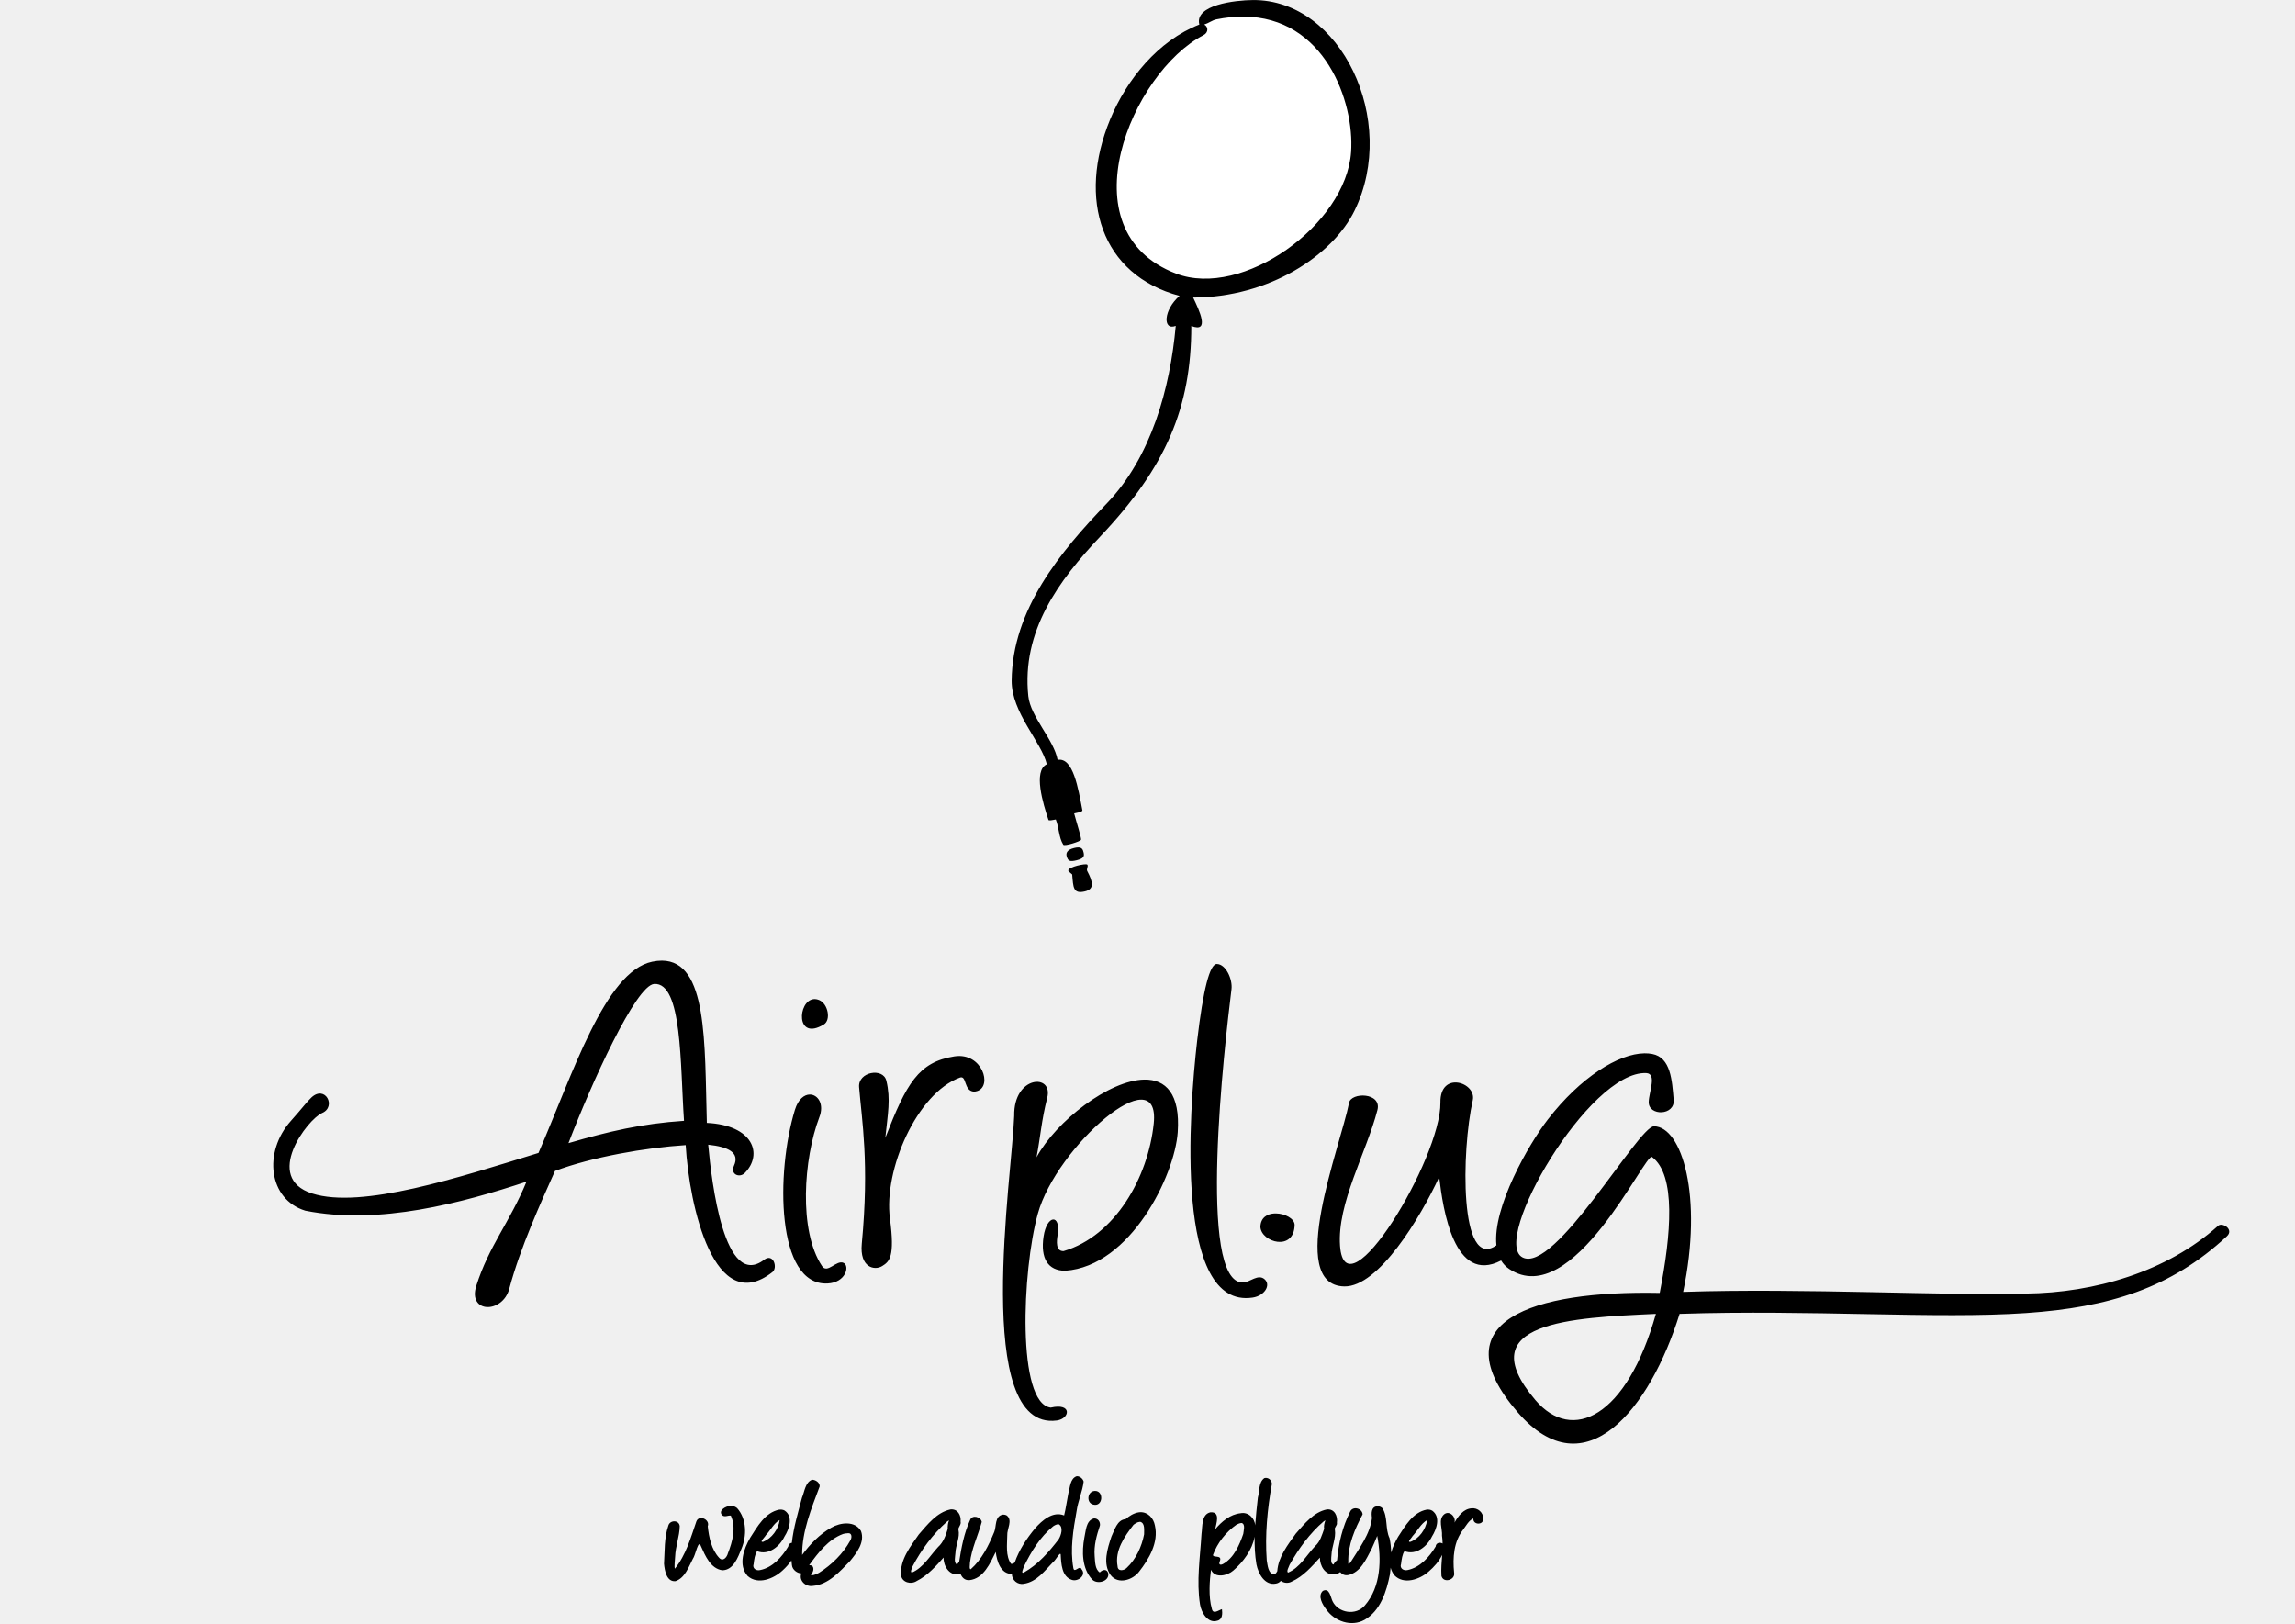
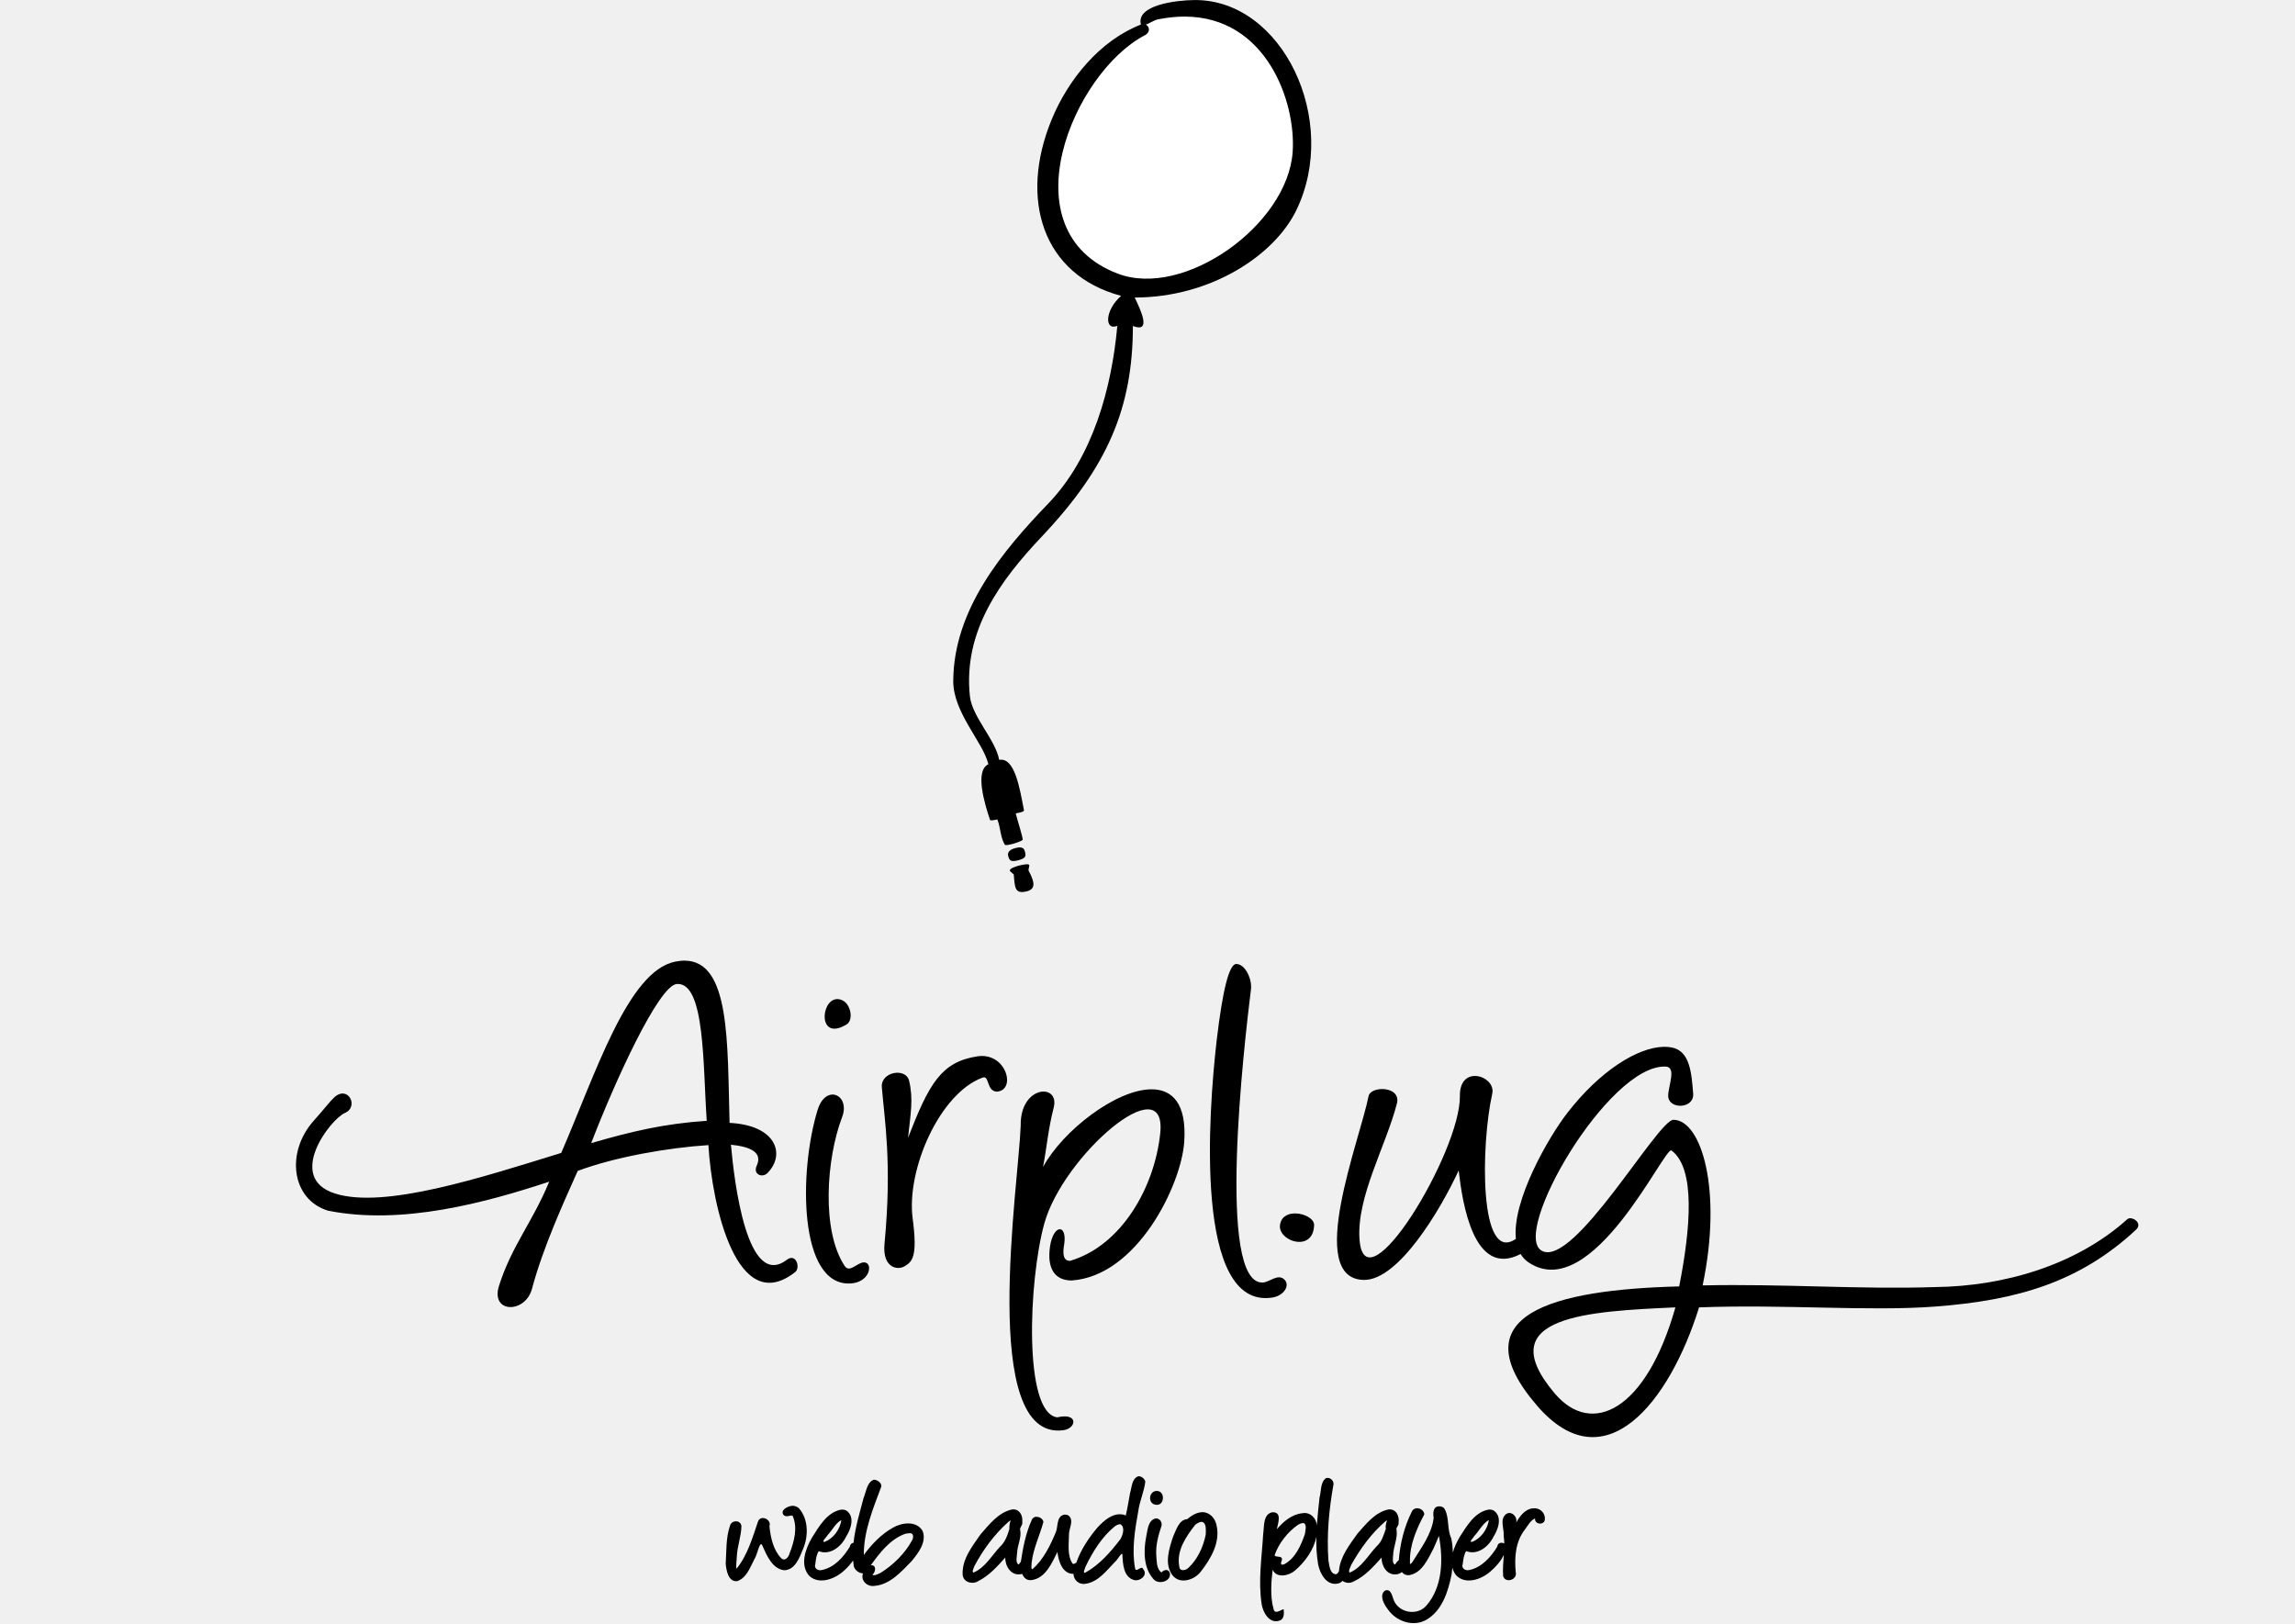
<svg xmlns="http://www.w3.org/2000/svg" width="1414" height="1000" id="svg2" version="1.1">
  <defs id="defs4" />
  <g id="layer1" transform="translate(831.0945,-154.9355)">
-     <path style="fill:#ffffff;fill-opacity:1;stroke:none" d="m -88.366,164.894 -2.931,8.792 -21.002,13.188 -20.026,24.91 -13.188,32.725 0,34.678 6.35,27.352 28.817,22.468 32.236,2.931 39.074,-16.118 L -4.356,287 7.366,253.299 4.436,211.294 -16.567,176.616 -42.942,161.475 -69.805,159.033 z" id="path3934" />
-     <path style="font-size:12px;font-style:normal;font-variant:normal;font-weight:normal;font-stretch:normal;line-height:125%;letter-spacing:0px;word-spacing:0px;fill:#000000;fill-opacity:1;stroke:none;font-family:Angelina;-inkscape-font-specification:Angelina" d="M 771.906 0.031 C 761.076 0.13 735.824 2.934 738.938 15.125 C 713.592 25.018 694.149 48.965 684 73.531 C 663.636 122.822 678.441 169.4 726.75 182.281 C 716.784 190.959 716.265 203.914 724.406 200.781 C 720.931 239.186 709.32 281.688 681.844 310.25 C 653.252 339.972 623.653 375.641 623.312 419.375 C 623.16 438.99 641.644 457.043 644.969 470.844 C 636.466 474.864 642.579 494.997 646.031 505.312 C 647.594 505.611 647.857 505.241 650.5 504.875 C 652.517 509.924 652.313 515.964 655.094 520.406 C 655.808 521.547 665.742 518.409 666.062 517.375 C 666.383 516.341 663.222 506.581 661.812 501.156 C 663.859 500.632 666.437 500.438 666.906 499.344 C 664.325 485.886 661.263 466.381 651.625 468.156 C 649.299 455.582 634.905 441.669 633.562 428.875 C 629.353 388.775 652.221 357.695 677.969 330.469 C 718.448 287.666 733.974 251.076 734 200.844 C 745.716 205.364 738.802 191.038 735.125 183.312 C 781.823 183.257 821.012 157.507 834.594 129.719 C 861.705 74.251 826.138 -0.462 771.906 0.031 z M 766 10.219 C 816.204 10.374 834.559 62.75 832.438 93.594 C 829.336 138.674 765.366 184.178 724.594 168.562 C 655.825 142.225 697.323 44.586 741.438 21.688 C 744.8 19.942 744.417 16.341 741.938 15.125 C 744.536 14.329 747.001 12.415 749.375 11.938 C 755.263 10.754 760.807 10.203 766 10.219 z M 664.094 522.094 C 663.472 522.111 662.735 522.224 661.844 522.438 C 657.088 523.578 656.685 525.839 657.25 527.688 C 658.057 530.33 658.921 531.114 663.375 530 C 667.829 528.886 668.19 527.467 667.594 525.125 C 667.206 523.6 666.789 522.019 664.094 522.094 z M 669 532.469 C 665.915 532.431 656.078 534.897 658.594 537 L 660.594 538.75 C 661.274 546.736 661.157 550.876 668.344 549.219 C 674.354 547.833 673.501 543.489 669.844 536.594 C 669.213 535.404 670.763 533.593 669.875 532.656 C 669.766 532.541 669.441 532.474 669 532.469 z M 407.875 591.844 C 405.998 591.829 403.998 592.055 401.844 592.5 C 372.749 598.516 352.919 661.658 331.781 710.312 C 282.854 725.411 222.799 745.023 192.344 735.312 C 161.889 725.602 189.505 689.58 198.469 685.719 C 207.432 681.857 200.376 668.19 191.844 676.188 C 188.944 678.905 186.365 682.586 179.312 690.469 C 161.931 709.898 165.493 739.003 188.125 745.906 C 233.647 754.984 284.985 741.02 324.375 728.031 C 314.053 753.088 301.208 767.617 293.438 792.25 C 288.085 809.219 309.67 809.432 313.781 794 C 320.595 768.426 333.378 740.625 341.938 721.406 C 364.812 712.818 397.614 707.094 422.469 705.5 C 424.684 743.357 440.178 811.85 475.938 783.719 C 479.248 781.115 476.605 772.066 471.031 775.969 C 446.293 795.283 438.379 728.041 436.344 705.25 C 448.839 706.554 455.926 710.125 452.219 718.219 C 449.783 723.538 455.659 725.964 458.906 722.656 C 470.191 711.157 464.19 693.193 435.5 691.812 C 434.127 642.404 436.028 592.07 407.875 591.844 z M 749.719 593.906 C 745.361 593.858 741.339 609.463 737.625 640.938 C 732.474 685.585 723.654 806.752 771.812 799.438 C 779.166 798.321 783.145 791.75 779.188 788.188 C 775.23 784.625 770.1 789.953 766.094 790.156 C 737.293 791.62 754.581 643.185 758.75 609.469 C 759.512 603.307 755.273 593.968 749.719 593.906 z M 403.062 606.219 C 420.434 605.091 419.043 655.976 421.438 690.531 C 395.221 692.275 374.973 697.092 350.25 704.281 C 364.514 667.11 391.816 606.949 403.062 606.219 z M 502.125 615.531 C 501.857 615.522 501.6 615.539 501.344 615.562 C 491.417 616.49 490.048 641.823 507.594 631.156 C 512.105 628.414 510.205 618.394 504.688 616.125 C 503.788 615.755 502.929 615.56 502.125 615.531 z M 1013.219 648.938 C 997.079 649.172 973.813 663.655 953.656 689.688 C 941.826 704.967 919.531 743.935 921.969 767.25 C 899.046 783.302 900.418 708.77 907.406 677.875 C 909.894 666.877 887.176 659.436 887.469 679.25 C 887.975 713.554 828.793 811.456 825.625 767.562 C 823.74 741.447 841.918 710.028 848.656 683.906 C 851.488 672.929 832.302 672.772 831.156 679.531 C 825.957 706.068 792.003 791.86 828.25 792.562 C 849.378 792.972 875.196 750.073 886.719 725.125 C 888.998 744.954 895.919 791.689 924.875 776.594 C 926.115 778.643 927.744 780.404 929.844 781.812 C 969.097 808.016 1013.701 709.727 1017.844 712.812 C 1032.688 723.872 1029.695 760.425 1022.594 796.562 C 943.955 795.001 886.56 813.974 935.094 870.125 C 976.783 918.357 1016.667 867.823 1034.844 809.469 C 1115.534 806.785 1193.353 812.771 1248.375 808.969 C 1299.338 805.447 1337.501 793.738 1372.031 761.656 C 1376.574 757.435 1369.229 752.873 1366.656 755.188 C 1335.172 783.511 1290.657 796.511 1248.125 796.969 C 1202.056 798.518 1110.416 793.437 1037.031 795.938 C 1049.383 737.045 1036.254 694.064 1019.062 693.906 C 1009.42 693.816 957.804 785.144 938.031 774.656 C 918.406 764.247 978.988 659.548 1014.281 661.125 C 1021.036 661.425 1015.922 672.829 1015.812 678.969 C 1015.699 687.746 1032.142 687.428 1031.188 677.531 C 1030.182 665.774 1029.468 651.502 1018 649.344 C 1016.494 649.06 1014.888 648.913 1013.219 648.938 z M 591.219 650.594 C 590.177 650.576 589.073 650.664 587.938 650.844 C 565.924 654.332 558.429 667.564 545.469 701 C 547.004 686.069 548.863 677.369 546.125 665.875 C 544.131 657.508 528.548 660.326 529.312 669.781 C 530.947 689.985 535.702 716.483 530.969 766.281 C 529.571 780.981 538.828 782.956 543.531 780.031 C 548.025 777.238 551.464 774.442 548.312 750.688 C 544.341 720.759 564.898 673.565 591.406 663.906 C 595.732 662.33 593.64 672.065 600.031 672.562 C 611.703 671.944 606.849 650.854 591.219 650.594 z M 705.156 665.125 C 683.44 665.398 650.769 690.644 638.625 713 C 641.018 700.684 641.636 690.4 645.219 676.344 C 649.082 661.187 624.426 662.556 624.875 687.469 C 623.661 723.255 598.88 882.002 651.125 875.156 C 659.264 874.09 660.728 864.143 647.375 867.219 C 626.468 864.643 629.717 782.967 639.406 747.844 C 650.918 706.114 715.206 650.577 710.844 692.25 C 707.374 725.392 687.087 761.434 655.281 770.812 C 650.4 770.915 650.917 764.872 651.688 760.531 C 653.55 747.838 644.999 748.265 642.969 761.812 C 640.956 775.247 645.639 782.906 656.312 782.906 C 696.655 780.115 723.783 724.138 725.625 697.594 C 727.277 673.777 718.186 664.961 705.156 665.125 z M 498.938 674.344 C 495.547 674.355 491.793 677.144 489.75 683.812 C 478.023 722.085 478.133 792.272 509.875 790.75 C 521.185 790.208 523.669 779.923 519.75 778.062 C 515.372 775.985 509.79 785.021 506.469 780.031 C 491.913 758.163 495.162 713.793 504.75 688.5 C 508.039 680.214 503.893 674.327 498.938 674.344 z M 785.25 747.594 C 780.746 747.809 776.706 750.161 776.562 755.875 L 776.562 755.906 C 777.122 765.474 797.354 771.217 797.656 754.594 C 797.521 750.752 791.657 747.669 786.156 747.594 C 785.853 747.59 785.55 747.579 785.25 747.594 z M 1020.25 809.469 C 1002.27 873.175 968.69 889.295 945.969 862.562 C 904.947 814.299 968.447 811.894 1020.25 809.469 z M 663.406 909.5 C 659.274 910.881 659.325 916.424 658.25 919.938 C 657.33 924.426 656.687 929.505 655.625 933.656 C 648.732 930.836 641.999 936.764 637.781 941.562 C 632.56 947.818 627.884 954.901 625.188 962.656 C 624.47 963.232 623.731 963.689 622.906 963.438 C 619.501 958.557 620.523 951.674 620.594 945.906 C 620.335 942.01 624.174 936.538 620.188 933.625 C 619.445 933.263 618.552 933.091 617.719 933.188 C 612.788 934.202 614.003 940.274 612.594 943.781 C 609.153 952.119 604.948 960.794 598.094 966.812 C 597.025 966.812 597.655 963.92 597.594 962.906 C 598.552 954.265 602.609 945.963 604.875 937.656 C 604.309 934.437 598.946 933.022 597.656 936.531 C 593.993 944.565 592.308 953.47 590.969 962.188 C 590.46 962.743 590.03 963.347 589.688 963.906 C 587.406 962.917 588.583 958.797 588.656 956.781 C 588.803 952.017 591.571 947.193 590.531 942.5 C 590.134 941.101 592.384 939.411 591.844 937.5 C 592.273 933.586 590.045 929.458 585.594 929.969 C 577.186 931.759 571.482 939.217 566.094 945.375 C 560.979 952.727 554.476 960.908 555.125 970.375 C 555.685 974.956 561.272 976.391 564.812 974.062 C 571.43 970.747 576.646 964.9 581.375 959.594 C 581.208 964.677 584.764 970.729 590.531 969.906 C 590.955 969.899 591.391 969.821 591.812 969.688 C 592.752 971.977 594.441 973.713 597.281 973.531 C 606.014 972.598 610.059 963.086 613.5 956.156 C 614.143 961.767 616.583 969.834 623.438 969.656 C 623.392 973.446 626.931 976.555 630.844 975.75 C 638.649 974.656 643.791 967.609 648.906 962.312 C 650.333 961.435 653.259 955.654 653.531 957.781 C 653.82 963.352 654.11 971.413 660.469 973.375 C 664.106 974.637 669.557 970.455 666.375 966.812 C 665.285 963.829 661.873 969.611 661.312 966.062 C 659.246 954.592 661.242 942.459 663.312 931 C 664.151 924.85 666.944 918.912 667.656 912.812 C 667.2 911.007 665.278 909.418 663.406 909.5 z M 779.875 910.531 C 779.586 910.535 779.294 910.576 779 910.656 C 775.364 913.234 776.104 918.827 775 922.688 C 774.379 928.344 773.733 934.089 773.344 939.844 C 773.1 935.301 769.029 931.313 764.312 932.312 C 757.914 932.987 752.658 937.447 748.688 942.188 C 749.287 938.772 752.234 931.27 745.781 931.719 C 740.068 932.976 740.967 940.673 740.281 945.031 C 739.439 959.455 737.075 974.169 739.375 988.531 C 740.164 993.46 744.143 1000.42 750.031 998.531 C 753.296 997.78 753.189 994.064 752.875 991.406 C 750.794 991.999 747.412 994.892 746.656 991.219 C 744.438 983.727 745.295 973.42 746.125 967.125 C 748.491 972.573 756.21 970.814 759.844 967.625 C 766.008 962.318 771.499 954.926 773.031 946.719 C 772.905 952.467 773.165 958.177 774.125 963.812 C 775.241 969.501 779.233 976.969 786.094 975.656 C 787.295 975.48 788.396 974.847 789.125 973.969 C 791.011 975.347 793.755 975.647 795.938 974.375 C 802.942 971.236 808.295 965.06 813.219 959.656 C 813.174 964.569 816.284 970.367 821.906 969.969 C 823.233 970.004 824.6 969.441 825.719 968.562 C 826.834 969.915 828.421 970.729 830.5 970.406 C 838.23 968.935 841.776 960.495 845.094 954.25 C 846.326 951.634 847.438 948.944 848.531 946.25 C 851.273 960.597 850.867 977.626 840.875 989.156 C 835.496 995.517 824.543 993.899 821 986.5 C 819.803 984.076 819.202 977.996 815.031 980.156 C 811.658 983.295 814.881 988.65 817.125 991.562 C 822.192 998.889 832.556 1002.525 840.656 998.031 C 850.551 992.439 854.299 980.437 856.375 969.906 C 856.537 968.561 856.69 967.214 856.812 965.844 C 857.238 967.486 857.984 969.067 859.125 970.531 C 864.926 976.575 874.752 973.085 880.219 968.25 C 883.505 965.441 886.637 961.946 888.531 957.969 C 888.223 962.287 887.812 966.598 888.094 970.875 C 889.234 975.664 896.847 973.449 895.906 968.875 C 894.982 959.653 895.661 949.845 901.531 942.344 C 903.385 939.899 904.858 936.822 907.781 935.5 C 907.396 939.603 913.932 939.74 913.812 935.875 C 914.099 931.873 910.46 928.763 906.531 929.281 C 901.59 929.688 898.403 934.134 896.156 938.062 C 897.164 934.458 892.923 930.264 889.656 933.062 C 885.955 936.323 888.804 941.963 888.438 946.125 C 888.667 947.732 888.787 949.357 888.812 950.969 C 887.199 950.009 884.758 950.448 884.531 952.812 C 880.663 959.295 874.864 965.759 867.188 967.312 C 864.838 967.867 862.214 966.262 863.219 963.562 C 863.553 960.915 863.989 957.489 865.344 955.656 C 872.47 958.398 879.265 952.796 882.25 946.656 C 885.118 942.122 887.729 934.578 882.469 930.75 C 881.432 930.111 880.172 929.93 878.969 930.094 C 870.545 931.733 865.755 940.117 861.438 946.781 C 859.73 949.668 858.069 953.072 857.125 956.594 C 857.042 953.556 856.775 950.569 856.125 947.656 C 853.378 941.857 855.184 934.696 851.781 929.25 C 850.956 928.412 849.719 927.912 848.531 928.062 C 844.788 928.191 844.87 932.517 845.312 935.188 C 844.1 945.288 837.503 953.773 832.281 962.25 C 831.525 963.332 830.43 964.496 830.719 962.344 C 830.382 951.867 834.827 941.898 839.531 933 C 839.268 929.16 833.378 927.631 831.781 931.469 C 827.228 940.564 824.664 950.817 823.844 961 C 823.83 961.094 823.824 961.186 823.812 961.281 C 822.846 961.917 822.045 962.948 821.625 963.906 C 819.565 963.499 820.25 959.806 820.344 958.125 C 820.5 952.928 823.229 947.651 822.469 942.562 C 821.752 941.254 824.115 939.877 823.688 938.156 C 824.301 934.104 822.228 929.431 817.469 929.969 C 809.262 931.671 803.686 938.865 798.406 944.812 C 793.491 951.708 787.537 959.25 786.969 968 C 786.614 968.559 786.184 969.617 785.094 969.906 C 781.209 969.663 781.024 964.145 780.469 961.281 C 779.328 945.587 780.856 929.738 783.625 914.344 C 783.66 912.232 781.895 910.503 779.875 910.531 z M 500.375 911.656 C 496.108 913.213 495.725 919.04 494.125 922.719 C 491.725 931.807 488.898 941.119 487.875 950.531 C 486.783 950.663 485.809 951.378 485.656 952.812 C 481.819 959.273 475.995 965.786 468.312 967.312 C 465.859 967.893 463.376 966.246 464.344 963.562 C 464.64 960.959 465.099 957.48 466.469 955.688 C 473.533 958.438 480.435 952.776 483.344 946.656 C 486.286 942.133 488.922 934.254 483.375 930.625 C 482.381 930.082 481.226 929.967 480.094 930.125 L 480.094 930.094 C 471.397 931.861 466.626 940.519 462.219 947.406 C 458.266 954.229 454.617 964.255 460.656 970.969 C 467.019 976.635 476.738 972.639 482.188 967.531 C 484.151 965.741 486.047 963.668 487.625 961.406 C 487.697 962.38 487.806 963.337 487.938 964.312 C 488.226 967.299 491.441 969.362 493.719 969.375 C 492.043 973.808 496.413 977.79 500.781 977.062 C 510.382 976.31 517.364 968.274 523.688 961.812 C 527.8 956.792 533.035 950.117 530.469 943.25 C 526.736 936.822 517.792 937.961 512.25 941.156 C 505.01 945.133 498.818 951.696 494.219 958 C 494.135 943.25 499.963 929.344 505.031 915.781 C 505.16 913.403 502.483 911.693 500.375 911.656 z M 674.75 918.562 C 674.574 918.562 674.408 918.573 674.219 918.594 C 669.801 919.052 669.203 926.024 673.656 927 C 679.607 928.432 680.216 918.582 674.75 918.562 z M 450.469 927.719 C 450.276 927.714 450.101 927.733 449.906 927.75 C 447.373 927.954 442.427 930.413 444.812 933.406 C 446.384 935.018 448.715 933.455 450.281 933.781 C 453.688 941.075 451.312 949.837 448.469 957.031 C 447.878 959.433 445.476 962.3 443.156 959.844 C 438.32 954.678 436.807 947.181 436.062 940.312 C 437.617 936.207 430.703 932.992 429.062 937.312 C 425.613 947.313 422.636 958.067 415.812 966.469 C 415.295 964.989 415.916 961.339 415.969 959.094 C 416.207 952.775 418.666 946.572 418.812 940.312 C 418.492 936.271 412.616 936.371 411.75 940.062 C 409.183 947.468 409.63 955.642 409.125 963.406 C 409.508 967.529 410.668 974.672 416.188 974.156 C 422.026 972.181 424.264 965.428 426.875 960.438 C 428.542 958.33 430.222 947.817 431.875 952.625 C 434.515 958.505 437.844 966.486 445.094 967.438 C 451.948 967.325 454.675 959.447 456.844 954.188 C 460.177 946.223 460.113 935.816 454.156 929.156 C 453.119 928.3 451.821 927.749 450.469 927.719 z M 702.531 931.656 C 702.219 931.667 701.885 931.703 701.562 931.75 C 698.485 932.214 695.632 934.104 693.5 935.938 C 688.274 936.266 686.649 942.803 684.781 946.688 C 682.348 954.038 679.205 963.467 684.312 970.438 C 688.859 976.334 697.798 973.528 701.781 968.344 C 707.945 960.485 713.967 950.287 711.562 939.844 C 710.763 935.332 707.222 931.499 702.531 931.656 z M 674.219 935.5 C 674.066 935.503 673.909 935.54 673.75 935.562 C 669.025 936.989 669.046 943.312 668.094 947.344 C 666.501 955.934 666.597 966.306 672.844 973.062 C 675.937 976.429 683.626 974.321 682.812 969.312 C 682.005 966.39 679.249 966.987 677.594 968.781 C 674.576 966.781 674.732 962.06 674.438 958.75 C 673.903 952.231 675.65 945.969 677.688 939.875 C 678.011 937.628 676.509 935.462 674.219 935.5 z M 480.375 936.5 C 479.632 942.151 475.517 947.799 470.219 949.906 C 467.483 950.381 471.368 946.947 471.844 945.844 C 474.697 942.899 476.749 938.423 480.375 936.5 z M 879.281 936.5 L 879.281 936.719 C 878.396 942.261 874.383 947.921 869.062 949.906 C 866.527 950.393 869.858 947.433 870.281 946.406 C 873.317 943.237 875.419 938.716 879.281 936.5 z M 816.469 936.719 C 816.546 936.687 816.573 936.692 816.562 936.781 C 815.983 938.447 815.492 940.323 815.844 941.906 C 814.484 945.618 813.487 949.713 810.312 952.531 C 805.039 958.065 800.922 965.851 793.594 968.875 C 792.402 968.089 794.206 965.229 794.562 964.031 C 800.131 954.138 806.934 944.703 815.562 937.312 C 815.697 937.312 816.236 936.815 816.469 936.719 z M 584.625 936.75 C 584.665 936.747 584.671 936.752 584.688 936.781 C 583.99 938.448 583.853 940.441 583.906 942 C 582.682 946.017 581.274 950.123 578 953.094 C 572.947 958.492 568.883 965.862 561.844 968.844 C 560.511 968.612 562.059 965.937 562.281 965 C 567.629 954.851 574.706 945.256 583.312 937.594 C 583.552 937.489 584.345 936.773 584.625 936.75 z M 702.094 937.625 C 702.29 937.605 702.485 937.614 702.688 937.625 C 705.557 938.592 704.846 942.855 704.906 945.312 C 703.436 952.911 699.863 960.708 694.188 965.969 C 692.546 967.687 688.655 968.341 688.562 964.969 C 686.723 955.283 692.889 946.519 698.406 939.406 C 699.494 938.61 700.721 937.765 702.094 937.625 z M 765.062 938.312 C 767.482 939.119 766.161 943.175 766 945.062 C 763.599 952.002 760.249 959.798 753.562 963.562 C 751.85 964.458 750.666 964.02 751.562 961.875 C 753.209 957.702 747.442 960.03 747.344 958.031 C 750.021 950.615 755.378 943.817 761.875 939.312 C 762.874 938.781 763.926 938.363 765.062 938.312 z M 652.25 939.062 C 655.385 940.782 653.801 945.86 652.25 948.375 C 646.246 956.171 639.529 963.955 630.938 968.75 C 628.637 969.935 630.616 966.116 630.844 965.156 C 635.277 955.976 640.907 946.85 648.844 940.375 C 649.871 939.683 650.985 939.061 652.25 939.062 z M 522.594 944.594 C 524.995 944.462 524.966 947.403 523.906 949.062 C 519.469 957.229 512.409 964.09 504.625 969 C 503.312 969.674 500.338 971.145 499.531 970.156 C 501.572 968.537 502.169 964.021 498.531 964.344 C 504.017 956.702 510.376 948.413 519.469 945.062 C 520.326 944.797 521.196 944.668 522.094 944.656 C 522.276 944.619 522.434 944.603 522.594 944.594 z " transform="translate(-831.0945,154.9355)" id="path4198" />
+     <g id="g3059" transform="translate(-36,0)">
+       <path id="path3934" d="m -88.366,164.894 -2.931,8.792 -21.002,13.188 -20.026,24.91 -13.188,32.725 0,34.678 6.35,27.352 28.817,22.468 32.236,2.931 39.074,-16.118 L -4.356,287 7.366,253.299 4.436,211.294 -16.567,176.616 -42.942,161.475 -69.805,159.033 z" style="fill:#ffffff;fill-opacity:1;stroke:none" />
+       <path id="path3046" transform="translate(-831.0945,154.9355)" d="M 771.906,0.031 C 761.076,0.13 735.824,2.934 738.938,15.125 713.592,25.018 694.149,48.965 684,73.531 c -20.364,49.291 -5.559,95.869 42.75,108.75 -9.966,8.678 -10.485,21.633 -2.344,18.5 -3.475,38.405 -15.086,80.907 -42.562,109.469 -28.592,29.722 -58.19,65.391 -58.531,109.125 -0.153,19.615 18.332,37.668 21.656,51.469 -8.503,4.02 -2.39,24.153 1.062,34.469 1.562,0.299 1.826,-0.071 4.469,-0.438 2.017,5.049 1.813,11.089 4.594,15.531 0.714,1.141 10.649,-1.997 10.969,-3.031 0.32,-1.034 -2.841,-10.794 -4.25,-16.219 2.046,-0.524 4.625,-0.718 5.094,-1.812 -2.581,-13.457 -5.644,-32.963 -15.281,-31.188 -2.326,-12.574 -16.72,-26.487 -18.062,-39.281 -4.209,-40.1 18.659,-71.18 44.406,-98.406 40.479,-42.803 56.005,-79.393 56.031,-129.625 11.716,4.52 4.802,-9.805 1.125,-17.531 46.698,-0.055 85.887,-25.806 99.469,-53.594 C 861.705,74.251 826.138,-0.462 771.906,0.031 z M 766,10.219 c 50.204,0.155 68.559,52.531 66.438,83.375 -3.101,45.08 -67.071,90.584 -107.844,74.969 -68.769,-26.338 -27.27,-123.977 16.844,-146.875 3.363,-1.745 2.979,-5.346 0.5,-6.562 2.599,-0.796 5.063,-2.71 7.438,-3.188 5.888,-1.183 11.432,-1.735 16.625,-1.719 z" style="font-size:12px;font-style:normal;font-variant:normal;font-weight:normal;font-stretch:normal;line-height:125%;letter-spacing:0px;word-spacing:0px;fill:#000000;fill-opacity:1;stroke:none;font-family:Angelina;-inkscape-font-specification:Angelina" />
+       <path id="path3042" d="m -167.001,677.029 c -0.622,0.017 -1.358,0.13 -2.25,0.344 -4.756,1.141 -5.158,3.402 -4.594,5.25 0.807,2.643 1.671,3.427 6.125,2.312 4.454,-1.114 4.815,-2.533 4.219,-4.875 -0.388,-1.525 -0.804,-3.106 -3.5,-3.031 z" style="font-size:12px;font-style:normal;font-variant:normal;font-weight:normal;font-stretch:normal;line-height:125%;letter-spacing:0px;word-spacing:0px;fill:#000000;fill-opacity:1;stroke:none;font-family:Angelina;-inkscape-font-specification:Angelina" />
+       <path id="path3040" d="m -162.094,687.404 c -3.085,-0.037 -12.922,2.428 -10.406,4.531 l 2,1.75 c 0.68,7.986 0.563,12.126 7.75,10.469 6.01,-1.386 5.157,-5.73 1.5,-12.625 -0.631,-1.19 0.919,-3.001 0.031,-3.938 -0.109,-0.115 -0.434,-0.182 -0.875,-0.188 z" style="font-size:12px;font-style:normal;font-variant:normal;font-weight:normal;font-stretch:normal;line-height:125%;letter-spacing:0px;word-spacing:0px;fill:#000000;fill-opacity:1;stroke:none;font-family:Angelina;-inkscape-font-specification:Angelina" />
+     </g>
+     <g id="g3065" transform="translate(12,0)">
+       <path id="path3038" d="m -421.219,746.779 c -1.877,-0.015 -3.877,0.211 -6.031,0.656 -29.095,6.016 -48.925,69.158 -70.062,117.812 -48.927,15.098 -108.982,34.711 -139.438,25 -30.455,-9.711 -2.838,-45.732 6.125,-49.594 8.963,-3.861 1.907,-17.529 -6.625,-9.531 -2.9,2.718 -5.479,6.398 -12.531,14.281 -17.381,19.429 -13.819,48.534 8.812,55.438 45.522,9.078 96.86,-4.886 136.25,-17.875 -10.322,25.057 -23.167,39.586 -30.938,64.219 -5.352,16.969 16.232,17.182 20.344,1.75 6.813,-25.574 19.597,-53.375 28.156,-72.594 22.874,-8.588 55.677,-14.313 80.531,-15.906 2.215,37.857 17.709,106.35 53.469,78.219 3.31,-2.604 0.667,-11.653 -4.906,-7.75 -24.738,19.314 -32.653,-47.928 -34.688,-70.719 12.495,1.304 19.582,4.875 15.875,12.969 -2.436,5.319 3.441,7.746 6.688,4.438 11.285,-11.5 5.284,-29.463 -23.406,-30.844 -1.373,-49.408 0.528,-99.742 -27.625,-99.969 z m -4.812,14.375 c 17.372,-1.128 15.981,49.758 18.375,84.312 -26.216,1.743 -46.464,6.561 -71.188,13.75 14.264,-37.172 41.566,-97.332 52.812,-98.062 z" style="font-size:12px;font-style:normal;font-variant:normal;font-weight:normal;font-stretch:normal;line-height:125%;letter-spacing:0px;word-spacing:0px;fill:#000000;fill-opacity:1;stroke:none;font-family:Angelina;-inkscape-font-specification:Angelina" />
+       <path id="path3036" d="m -81.376,748.842 c -4.358,-0.048 -8.38,15.557 -12.094,47.031 -5.151,44.647 -13.971,165.814 34.188,158.5 7.353,-1.116 11.332,-7.688 7.375,-11.25 -3.957,-3.562 -9.087,1.765 -13.094,1.969 -28.801,1.464 -11.513,-146.972 -7.344,-180.688 0.762,-6.162 -3.477,-15.5 -9.031,-15.562 z" style="font-size:12px;font-style:normal;font-variant:normal;font-weight:normal;font-stretch:normal;line-height:125%;letter-spacing:0px;word-spacing:0px;fill:#000000;fill-opacity:1;stroke:none;font-family:Angelina;-inkscape-font-specification:Angelina" />
+       <path id="path3032" d="m -326.969,770.467 c -0.268,-0.01 -0.525,0.007 -0.781,0.031 -9.927,0.928 -11.296,26.26 6.25,15.594 4.511,-2.743 2.611,-12.762 -2.906,-15.031 -0.899,-0.37 -1.759,-0.565 -2.562,-0.594 z" style="font-size:12px;font-style:normal;font-variant:normal;font-weight:normal;font-stretch:normal;line-height:125%;letter-spacing:0px;word-spacing:0px;fill:#000000;fill-opacity:1;stroke:none;font-family:Angelina;-inkscape-font-specification:Angelina" />
+       <path id="path3030" d="m 182.124,799.873 c -16.14,0.235 -39.405,14.717 -59.563,40.75 -11.831,15.279 -34.125,54.247 -31.688,77.562 -22.923,16.052 -21.55,-58.48 -14.562,-89.375 2.488,-10.998 -20.23,-18.439 -19.938,1.375 0.506,34.304 -58.675,132.206 -61.844,88.312 -1.885,-26.116 16.293,-57.535 23.031,-83.656 2.832,-10.977 -16.355,-11.135 -17.5,-4.375 -5.199,26.537 -39.153,112.328 -2.906,113.031 21.128,0.409 46.946,-42.49 58.469,-67.438 2.279,19.829 9.2,66.564 38.156,51.469 1.24,2.049 2.869,3.81 4.969,5.219 39.254,26.204 83.857,-72.086 88,-69 14.844,11.06 11.851,47.613 4.75,83.75 -77.932,1.974 -136.034,17.412 -87.5,73.562 41.69,48.232 81.573,-2.302 99.75,-60.656 53.113,-1.976 104.651,2.595 145.531,-0.5 50.939,-3.857 89.126,-15.231 123.656,-47.312 4.543,-4.221 -2.802,-8.783 -5.375,-6.469 -31.485,28.324 -75.999,41.323 -118.531,41.781 -46.069,1.55 -93.397,-2.117 -143.094,-1.031 12.352,-58.892 -0.778,-101.873 -17.969,-102.031 -9.642,-0.09 -61.258,91.237 -81.031,80.75 -19.625,-10.409 40.957,-115.108 76.25,-113.531 6.755,0.3 1.64,11.704 1.531,17.844 -0.113,8.777 16.33,8.459 15.375,-1.438 -1.005,-11.757 -1.72,-26.029 -13.188,-28.188 -1.506,-0.283 -3.112,-0.431 -4.781,-0.406 z m 7.031,160.531 c -17.98,63.706 -51.56,79.826 -74.281,53.094 -41.021,-48.263 22.478,-50.668 74.281,-53.094 z" style="font-size:12px;font-style:normal;font-variant:normal;font-weight:normal;font-stretch:normal;line-height:125%;letter-spacing:0px;word-spacing:0px;fill:#000000;fill-opacity:1;stroke:none;font-family:Angelina;-inkscape-font-specification:Angelina" />
+       <path id="path3028" d="m -237.876,805.529 c -1.042,-0.017 -2.145,0.07 -3.281,0.25 -22.013,3.488 -29.508,16.72 -42.469,50.156 1.535,-14.931 3.395,-23.631 0.656,-35.125 -1.994,-8.367 -17.577,-5.549 -16.812,3.906 1.634,20.203 6.39,46.702 1.656,96.5 -1.397,14.7 7.859,16.674 12.562,13.75 4.493,-2.794 7.933,-5.589 4.781,-29.344 -3.971,-29.929 16.585,-77.122 43.094,-86.781 4.326,-1.576 2.234,8.159 8.625,8.656 11.672,-0.619 6.818,-21.708 -8.812,-21.969 z" style="font-size:12px;font-style:normal;font-variant:normal;font-weight:normal;font-stretch:normal;line-height:125%;letter-spacing:0px;word-spacing:0px;fill:#000000;fill-opacity:1;stroke:none;font-family:Angelina;-inkscape-font-specification:Angelina" />
+       <path id="path3026" d="m -133.938,826.061 c -21.717,0.273 -54.388,25.519 -66.531,47.875 2.393,-12.316 3.011,-22.6 6.594,-36.656 3.863,-15.157 -20.793,-13.787 -20.344,11.125 -1.214,35.787 -25.994,194.534 26.25,187.688 8.139,-1.067 9.603,-11.013 -3.75,-7.938 -20.907,-2.576 -17.658,-84.252 -7.969,-119.375 11.512,-41.73 75.8,-97.267 71.438,-55.594 -3.469,33.142 -23.757,69.184 -55.562,78.562 -4.881,0.103 -4.365,-5.94 -3.594,-10.281 1.863,-12.693 -6.689,-12.267 -8.719,1.281 -2.013,13.434 2.67,21.094 13.344,21.094 40.342,-2.791 67.471,-58.768 69.312,-85.312 1.652,-23.817 -7.439,-32.632 -20.469,-32.469 z" style="font-size:12px;font-style:normal;font-variant:normal;font-weight:normal;font-stretch:normal;line-height:125%;letter-spacing:0px;word-spacing:0px;fill:#000000;fill-opacity:1;stroke:none;font-family:Angelina;-inkscape-font-specification:Angelina" />
+       <path id="path3024" d="m -330.157,829.279 c -3.391,0.012 -7.144,2.8 -9.188,9.469 -11.727,38.273 -11.617,108.46 20.125,106.938 11.31,-0.542 13.794,-10.827 9.875,-12.688 -4.378,-2.078 -9.96,6.959 -13.281,1.969 -14.556,-21.868 -11.307,-66.238 -1.719,-91.531 3.289,-8.286 -0.857,-14.173 -5.812,-14.156 z" style="font-size:12px;font-style:normal;font-variant:normal;font-weight:normal;font-stretch:normal;line-height:125%;letter-spacing:0px;word-spacing:0px;fill:#000000;fill-opacity:1;stroke:none;font-family:Angelina;-inkscape-font-specification:Angelina" />
+       <path id="path3022" d="m -45.844,902.529 c -4.504,0.215 -8.544,2.567 -8.688,8.281 l 0,0.031 c 0.56,9.567 20.792,15.311 21.094,-1.312 -0.136,-3.842 -5.999,-6.924 -11.5,-7 -0.303,-0.004 -0.606,-0.014 -0.906,0 z" style="font-size:12px;font-style:normal;font-variant:normal;font-weight:normal;font-stretch:normal;line-height:125%;letter-spacing:0px;word-spacing:0px;fill:#000000;fill-opacity:1;stroke:none;font-family:Angelina;-inkscape-font-specification:Angelina" />
+     </g>
+     <g id="g3075" transform="translate(38,0)">
+       <path id="path3018" transform="translate(-831.0945,154.9355)" d="m 663.406,909.5 c -4.132,1.381 -4.081,6.925 -5.156,10.438 -0.92,4.489 -1.563,9.567 -2.625,13.719 -6.893,-2.821 -13.626,3.107 -17.844,7.906 -5.221,6.256 -9.897,13.339 -12.594,21.094 -0.718,0.575 -1.457,1.033 -2.281,0.781 -3.405,-4.881 -2.383,-11.763 -2.312,-17.531 -0.258,-3.897 3.581,-9.369 -0.406,-12.281 -0.743,-0.362 -1.635,-0.534 -2.469,-0.438 -4.931,1.015 -3.716,7.087 -5.125,10.594 -3.441,8.338 -7.646,17.012 -14.5,23.031 -1.069,0 -0.439,-2.893 -0.5,-3.906 0.958,-8.641 5.016,-16.943 7.281,-25.25 -0.566,-3.22 -5.929,-4.634 -7.219,-1.125 -3.664,8.034 -5.348,16.938 -6.688,25.656 -0.509,0.555 -0.939,1.159 -1.281,1.719 -2.282,-0.989 -1.104,-5.11 -1.031,-7.125 0.146,-4.764 2.915,-9.588 1.875,-14.281 -0.398,-1.399 1.852,-3.089 1.312,-5 0.429,-3.914 -1.799,-8.042 -6.25,-7.531 -8.407,1.791 -14.112,9.248 -19.5,15.406 -5.115,7.352 -11.618,15.533 -10.969,25 0.56,4.581 6.147,6.016 9.688,3.688 6.618,-3.315 11.833,-9.162 16.562,-14.469 -0.167,5.083 3.389,11.136 9.156,10.312 0.424,-0.01 0.86,-0.085 1.281,-0.219 0.94,2.29 2.629,4.025 5.469,3.844 8.733,-0.934 12.778,-10.445 16.219,-17.375 0.643,5.611 3.083,13.678 9.938,13.5 -0.045,3.79 3.494,6.899 7.406,6.094 7.805,-1.094 12.947,-8.141 18.062,-13.438 1.426,-0.877 4.353,-6.659 4.625,-4.531 0.288,5.571 0.578,13.632 6.938,15.594 3.638,1.262 9.088,-2.92 5.906,-6.562 -1.09,-2.984 -4.502,2.799 -5.062,-0.75 -2.067,-11.471 -0.071,-23.604 2,-35.062 0.839,-6.15 3.631,-12.088 4.344,-18.188 -0.456,-1.805 -2.378,-3.395 -4.25,-3.312 z M 584.625,936.75 c 0.04,0 0.046,2.5e-4 0.062,0.031 -0.697,1.667 -0.834,3.66 -0.781,5.219 -1.224,4.017 -2.632,8.123 -5.906,11.094 -5.053,5.398 -9.117,12.768 -16.156,15.75 -1.333,-0.232 0.215,-2.907 0.438,-3.844 5.348,-10.149 12.424,-19.744 21.031,-27.406 0.239,-0.105 1.033,-0.82 1.312,-0.844 z m 67.625,2.312 c 3.135,1.72 1.551,6.797 0,9.312 -6.004,7.796 -12.721,15.58 -21.312,20.375 -2.301,1.185 -0.322,-2.634 -0.094,-3.594 4.434,-9.181 10.063,-18.307 18,-24.781 1.027,-0.692 2.141,-1.314 3.406,-1.312 z" style="font-size:12px;font-style:normal;font-variant:normal;font-weight:normal;font-stretch:normal;line-height:125%;letter-spacing:0px;word-spacing:0px;fill:#000000;fill-opacity:1;stroke:none;font-family:Angelina;-inkscape-font-specification:Angelina" />
+       <path id="path3016" transform="translate(-831.0945,154.9355)" d="m 779.875,910.531 c -0.289,0 -0.581,0.045 -0.875,0.125 -3.636,2.577 -2.896,8.171 -4,12.031 -0.621,5.656 -1.267,11.401 -1.656,17.156 -0.244,-4.543 -4.315,-8.531 -9.031,-7.531 -6.398,0.675 -11.655,5.135 -15.625,9.875 0.6,-3.415 3.547,-10.918 -2.906,-10.469 -5.714,1.257 -4.814,8.954 -5.5,13.312 -0.843,14.424 -3.206,29.138 -0.906,43.5 0.789,4.929 4.768,11.889 10.656,10 3.265,-0.752 3.158,-4.467 2.844,-7.125 -2.081,0.593 -5.463,3.486 -6.219,-0.188 -2.219,-7.492 -1.361,-17.799 -0.531,-24.094 2.366,5.448 10.085,3.689 13.719,0.5 6.164,-5.307 11.655,-12.699 13.188,-20.906 -0.126,5.748 0.133,11.458 1.094,17.094 1.116,5.688 5.108,13.156 11.969,11.844 1.202,-0.176 2.303,-0.809 3.031,-1.688 1.886,1.379 4.63,1.679 6.812,0.406 7.005,-3.139 12.358,-9.315 17.281,-14.719 -0.045,4.913 3.065,10.711 8.688,10.312 1.327,0.035 2.694,-0.527 3.812,-1.406 1.115,1.352 2.702,2.167 4.781,1.844 7.73,-1.471 11.276,-9.911 14.594,-16.156 1.233,-2.616 2.345,-5.306 3.438,-8 2.742,14.348 2.336,31.376 -7.656,42.906 -5.379,6.361 -16.332,4.743 -19.875,-2.656 -1.197,-2.424 -1.798,-8.504 -5.969,-6.344 -3.373,3.138 -0.15,8.494 2.094,11.406 5.067,7.327 15.431,10.962 23.531,6.469 9.895,-5.592 13.642,-17.594 15.719,-28.125 0.162,-1.345 0.315,-2.692 0.438,-4.062 0.426,1.642 1.172,3.224 2.312,4.688 5.801,6.043 15.627,2.553 21.094,-2.281 3.286,-2.809 6.419,-6.304 8.312,-10.281 -0.308,4.319 -0.719,8.629 -0.438,12.906 1.14,4.789 8.754,2.574 7.812,-2 -0.924,-9.222 -0.245,-19.03 5.625,-26.531 1.854,-2.445 3.326,-5.521 6.25,-6.844 -0.386,4.103 6.15,4.24 6.031,0.375 0.287,-4.002 -3.353,-7.112 -7.281,-6.594 -4.941,0.407 -8.128,4.852 -10.375,8.781 1.008,-3.604 -3.233,-7.798 -6.5,-5 -3.701,3.26 -0.852,8.9 -1.219,13.062 0.23,1.607 0.349,3.232 0.375,4.844 -1.614,-0.959 -4.054,-0.521 -4.281,1.844 -3.869,6.482 -9.667,12.946 -17.344,14.5 -2.35,0.554 -4.974,-1.051 -3.969,-3.75 0.334,-2.647 0.77,-6.074 2.125,-7.906 7.126,2.742 13.922,-2.86 16.906,-9 2.868,-4.535 5.479,-12.078 0.219,-15.906 -1.037,-0.638 -2.297,-0.82 -3.5,-0.656 -8.423,1.639 -13.213,10.024 -17.531,16.688 -1.707,2.887 -3.368,6.29 -4.312,9.812 -0.083,-3.038 -0.35,-6.025 -1,-8.938 -2.747,-5.799 -0.941,-12.961 -4.344,-18.406 -0.826,-0.838 -2.062,-1.338 -3.25,-1.188 -3.743,0.129 -3.661,4.454 -3.219,7.125 -1.213,10.1 -7.809,18.585 -13.031,27.062 -0.756,1.081 -1.851,2.246 -1.562,0.094 -0.337,-10.477 4.109,-20.445 8.812,-29.344 -0.263,-3.84 -6.153,-5.369 -7.75,-1.531 -4.553,9.096 -7.117,19.348 -7.938,29.531 -0.014,0.094 -0.02,0.186 -0.031,0.281 -0.966,0.636 -1.768,1.667 -2.188,2.625 -2.06,-0.407 -1.375,-4.1 -1.281,-5.781 0.156,-5.197 2.885,-10.474 2.125,-15.562 -0.717,-1.308 1.646,-2.685 1.219,-4.406 0.614,-4.052 -1.459,-8.726 -6.219,-8.188 -8.207,1.702 -13.783,8.897 -19.062,14.844 -4.915,6.895 -10.869,14.437 -11.438,23.188 -0.355,0.559 -0.785,1.617 -1.875,1.906 -3.885,-0.243 -4.07,-5.761 -4.625,-8.625 -1.14,-15.695 0.387,-31.544 3.156,-46.938 0.035,-2.112 -1.73,-3.84 -3.75,-3.812 z m 99.406,25.969 0,0.219 c -0.885,5.543 -4.898,11.202 -10.219,13.188 -2.536,0.486 0.796,-2.473 1.219,-3.5 3.035,-3.169 5.137,-7.69 9,-9.906 z m -62.812,0.219 c 0.078,-0.032 0.104,-0.025 0.094,0.062 -0.579,1.666 -1.07,3.542 -0.719,5.125 -1.36,3.712 -2.357,7.807 -5.531,10.625 -5.274,5.534 -9.391,13.32 -16.719,16.344 -1.192,-0.786 0.612,-3.646 0.969,-4.844 5.569,-9.893 12.371,-19.328 21,-26.719 0.135,0 0.673,-0.497 0.906,-0.594 z m -51.406,1.594 c 2.42,0.806 1.099,4.862 0.938,6.75 -2.401,6.939 -5.751,14.736 -12.438,18.5 -1.713,0.896 -2.897,0.458 -2,-1.688 1.647,-4.173 -4.12,-1.845 -4.219,-3.844 2.677,-7.416 8.034,-14.214 14.531,-18.719 0.999,-0.532 2.051,-0.95 3.188,-1 z" style="font-size:12px;font-style:normal;font-variant:normal;font-weight:normal;font-stretch:normal;line-height:125%;letter-spacing:0px;word-spacing:0px;fill:#000000;fill-opacity:1;stroke:none;font-family:Angelina;-inkscape-font-specification:Angelina" />
+       <path id="path3014" transform="translate(-831.0945,154.9355)" d="m 500.375,911.656 c -4.267,1.557 -4.65,7.384 -6.25,11.062 -2.4,9.088 -5.227,18.4 -6.25,27.812 -1.092,0.132 -2.066,0.847 -2.219,2.281 -3.837,6.46 -9.661,12.973 -17.344,14.5 -2.453,0.581 -4.936,-1.066 -3.969,-3.75 0.296,-2.604 0.755,-6.083 2.125,-7.875 7.064,2.751 13.966,-2.912 16.875,-9.031 2.942,-4.524 5.579,-12.402 0.031,-16.031 -0.994,-0.543 -2.149,-0.658 -3.281,-0.5 l 0,-0.031 c -8.697,1.768 -13.467,10.425 -17.875,17.312 -3.952,6.823 -7.602,16.849 -1.562,23.562 6.362,5.666 16.082,1.67 21.531,-3.438 1.963,-1.79 3.859,-3.863 5.438,-6.125 0.072,0.974 0.181,1.931 0.312,2.906 0.288,2.986 3.504,5.05 5.781,5.062 -1.676,4.433 2.694,8.415 7.062,7.688 9.6,-0.752 16.582,-8.788 22.906,-15.25 4.113,-5.021 9.347,-11.696 6.781,-18.562 -3.733,-6.428 -12.677,-5.289 -18.219,-2.094 -7.24,3.977 -13.432,10.54 -18.031,16.844 -0.084,-14.75 5.744,-28.656 10.812,-42.219 0.128,-2.378 -2.548,-4.088 -4.656,-4.125 z m -20,24.844 c -0.743,5.651 -4.858,11.299 -10.156,13.406 -2.736,0.475 1.149,-2.959 1.625,-4.062 2.853,-2.944 4.905,-7.421 8.531,-9.344 z m 42.219,8.094 c 2.401,-0.132 2.372,2.809 1.312,4.469 -4.437,8.166 -11.497,15.028 -19.281,19.938 -1.313,0.674 -4.287,2.145 -5.094,1.156 2.04,-1.619 2.637,-6.135 -1,-5.812 5.486,-7.642 11.845,-15.931 20.938,-19.281 0.858,-0.266 1.728,-0.395 2.625,-0.406 0.182,-0.037 0.34,-0.054 0.5,-0.062 z" style="font-size:12px;font-style:normal;font-variant:normal;font-weight:normal;font-stretch:normal;line-height:125%;letter-spacing:0px;word-spacing:0px;fill:#000000;fill-opacity:1;stroke:none;font-family:Angelina;-inkscape-font-specification:Angelina" />
+       <path id="path3012" d="m -156.344,1073.498 c -0.176,-6e-4 -0.342,0.011 -0.531,0.031 -4.418,0.458 -5.016,7.43 -0.562,8.406 5.951,1.432 6.56,-8.418 1.094,-8.438 z" style="font-size:12px;font-style:normal;font-variant:normal;font-weight:normal;font-stretch:normal;line-height:125%;letter-spacing:0px;word-spacing:0px;fill:#000000;fill-opacity:1;stroke:none;font-family:Angelina;-inkscape-font-specification:Angelina" />
+       <path id="path3010" d="m -380.626,1082.654 c -0.193,0 -0.368,0.014 -0.562,0.031 -2.533,0.204 -7.479,2.663 -5.094,5.656 1.572,1.612 3.903,0.048 5.469,0.375 3.407,7.293 1.031,16.056 -1.812,23.25 -0.591,2.402 -2.992,5.269 -5.312,2.812 -4.837,-5.166 -6.349,-12.663 -7.094,-19.531 1.554,-4.106 -5.36,-7.321 -7,-3 -3.45,10.001 -6.426,20.755 -13.25,29.156 -0.518,-1.48 0.103,-5.13 0.156,-7.375 0.238,-6.318 2.697,-12.522 2.844,-18.781 -0.32,-4.042 -6.197,-3.941 -7.062,-0.25 -2.567,7.406 -2.12,15.58 -2.625,23.344 0.383,4.123 1.543,11.265 7.062,10.75 5.839,-1.976 8.077,-8.728 10.688,-13.719 1.667,-2.108 3.347,-12.62 5,-7.812 2.64,5.88 5.969,13.861 13.219,14.812 6.854,-0.113 9.581,-7.99 11.75,-13.25 3.334,-7.964 3.269,-18.371 -2.688,-25.031 -1.037,-0.856 -2.335,-1.407 -3.688,-1.438 z" style="font-size:12px;font-style:normal;font-variant:normal;font-weight:normal;font-stretch:normal;line-height:125%;letter-spacing:0px;word-spacing:0px;fill:#000000;fill-opacity:1;stroke:none;font-family:Angelina;-inkscape-font-specification:Angelina" />
+       <path id="path3008" transform="translate(-831.0945,154.9355)" d="m 702.531,931.656 c -0.313,0.011 -0.646,0.047 -0.969,0.094 -3.078,0.464 -5.93,2.354 -8.062,4.188 -5.226,0.328 -6.851,6.866 -8.719,10.75 -2.434,7.35 -5.576,16.779 -0.469,23.75 4.547,5.897 13.486,3.09 17.469,-2.094 6.163,-7.858 12.186,-18.057 9.781,-28.5 -0.799,-4.511 -4.341,-8.345 -9.031,-8.188 z m -0.438,5.969 c 0.196,-0.02 0.391,-0.011 0.594,0 2.87,0.968 2.159,5.23 2.219,7.688 -1.47,7.598 -5.043,15.395 -10.719,20.656 -1.642,1.718 -5.533,2.372 -5.625,-1 -1.84,-9.686 4.326,-18.45 9.844,-25.562 1.088,-0.796 2.315,-1.641 3.688,-1.781 z" style="font-size:12px;font-style:normal;font-variant:normal;font-weight:normal;font-stretch:normal;line-height:125%;letter-spacing:0px;word-spacing:0px;fill:#000000;fill-opacity:1;stroke:none;font-family:Angelina;-inkscape-font-specification:Angelina" />
+       <path id="path3006" d="m -156.876,1090.436 c -0.153,0 -0.309,0.04 -0.469,0.062 -4.725,1.426 -4.704,7.75 -5.656,11.781 -1.593,8.591 -1.496,18.962 4.75,25.719 3.093,3.367 10.782,1.258 9.969,-3.75 -0.807,-2.923 -3.564,-2.326 -5.219,-0.531 -3.017,-2.001 -2.862,-6.721 -3.156,-10.031 -0.535,-6.519 1.213,-12.781 3.25,-18.875 0.323,-2.247 -1.179,-4.413 -3.469,-4.375 z" style="font-size:12px;font-style:normal;font-variant:normal;font-weight:normal;font-stretch:normal;line-height:125%;letter-spacing:0px;word-spacing:0px;fill:#000000;fill-opacity:1;stroke:none;font-family:Angelina;-inkscape-font-specification:Angelina" />
+     </g>
  </g>
</svg>
